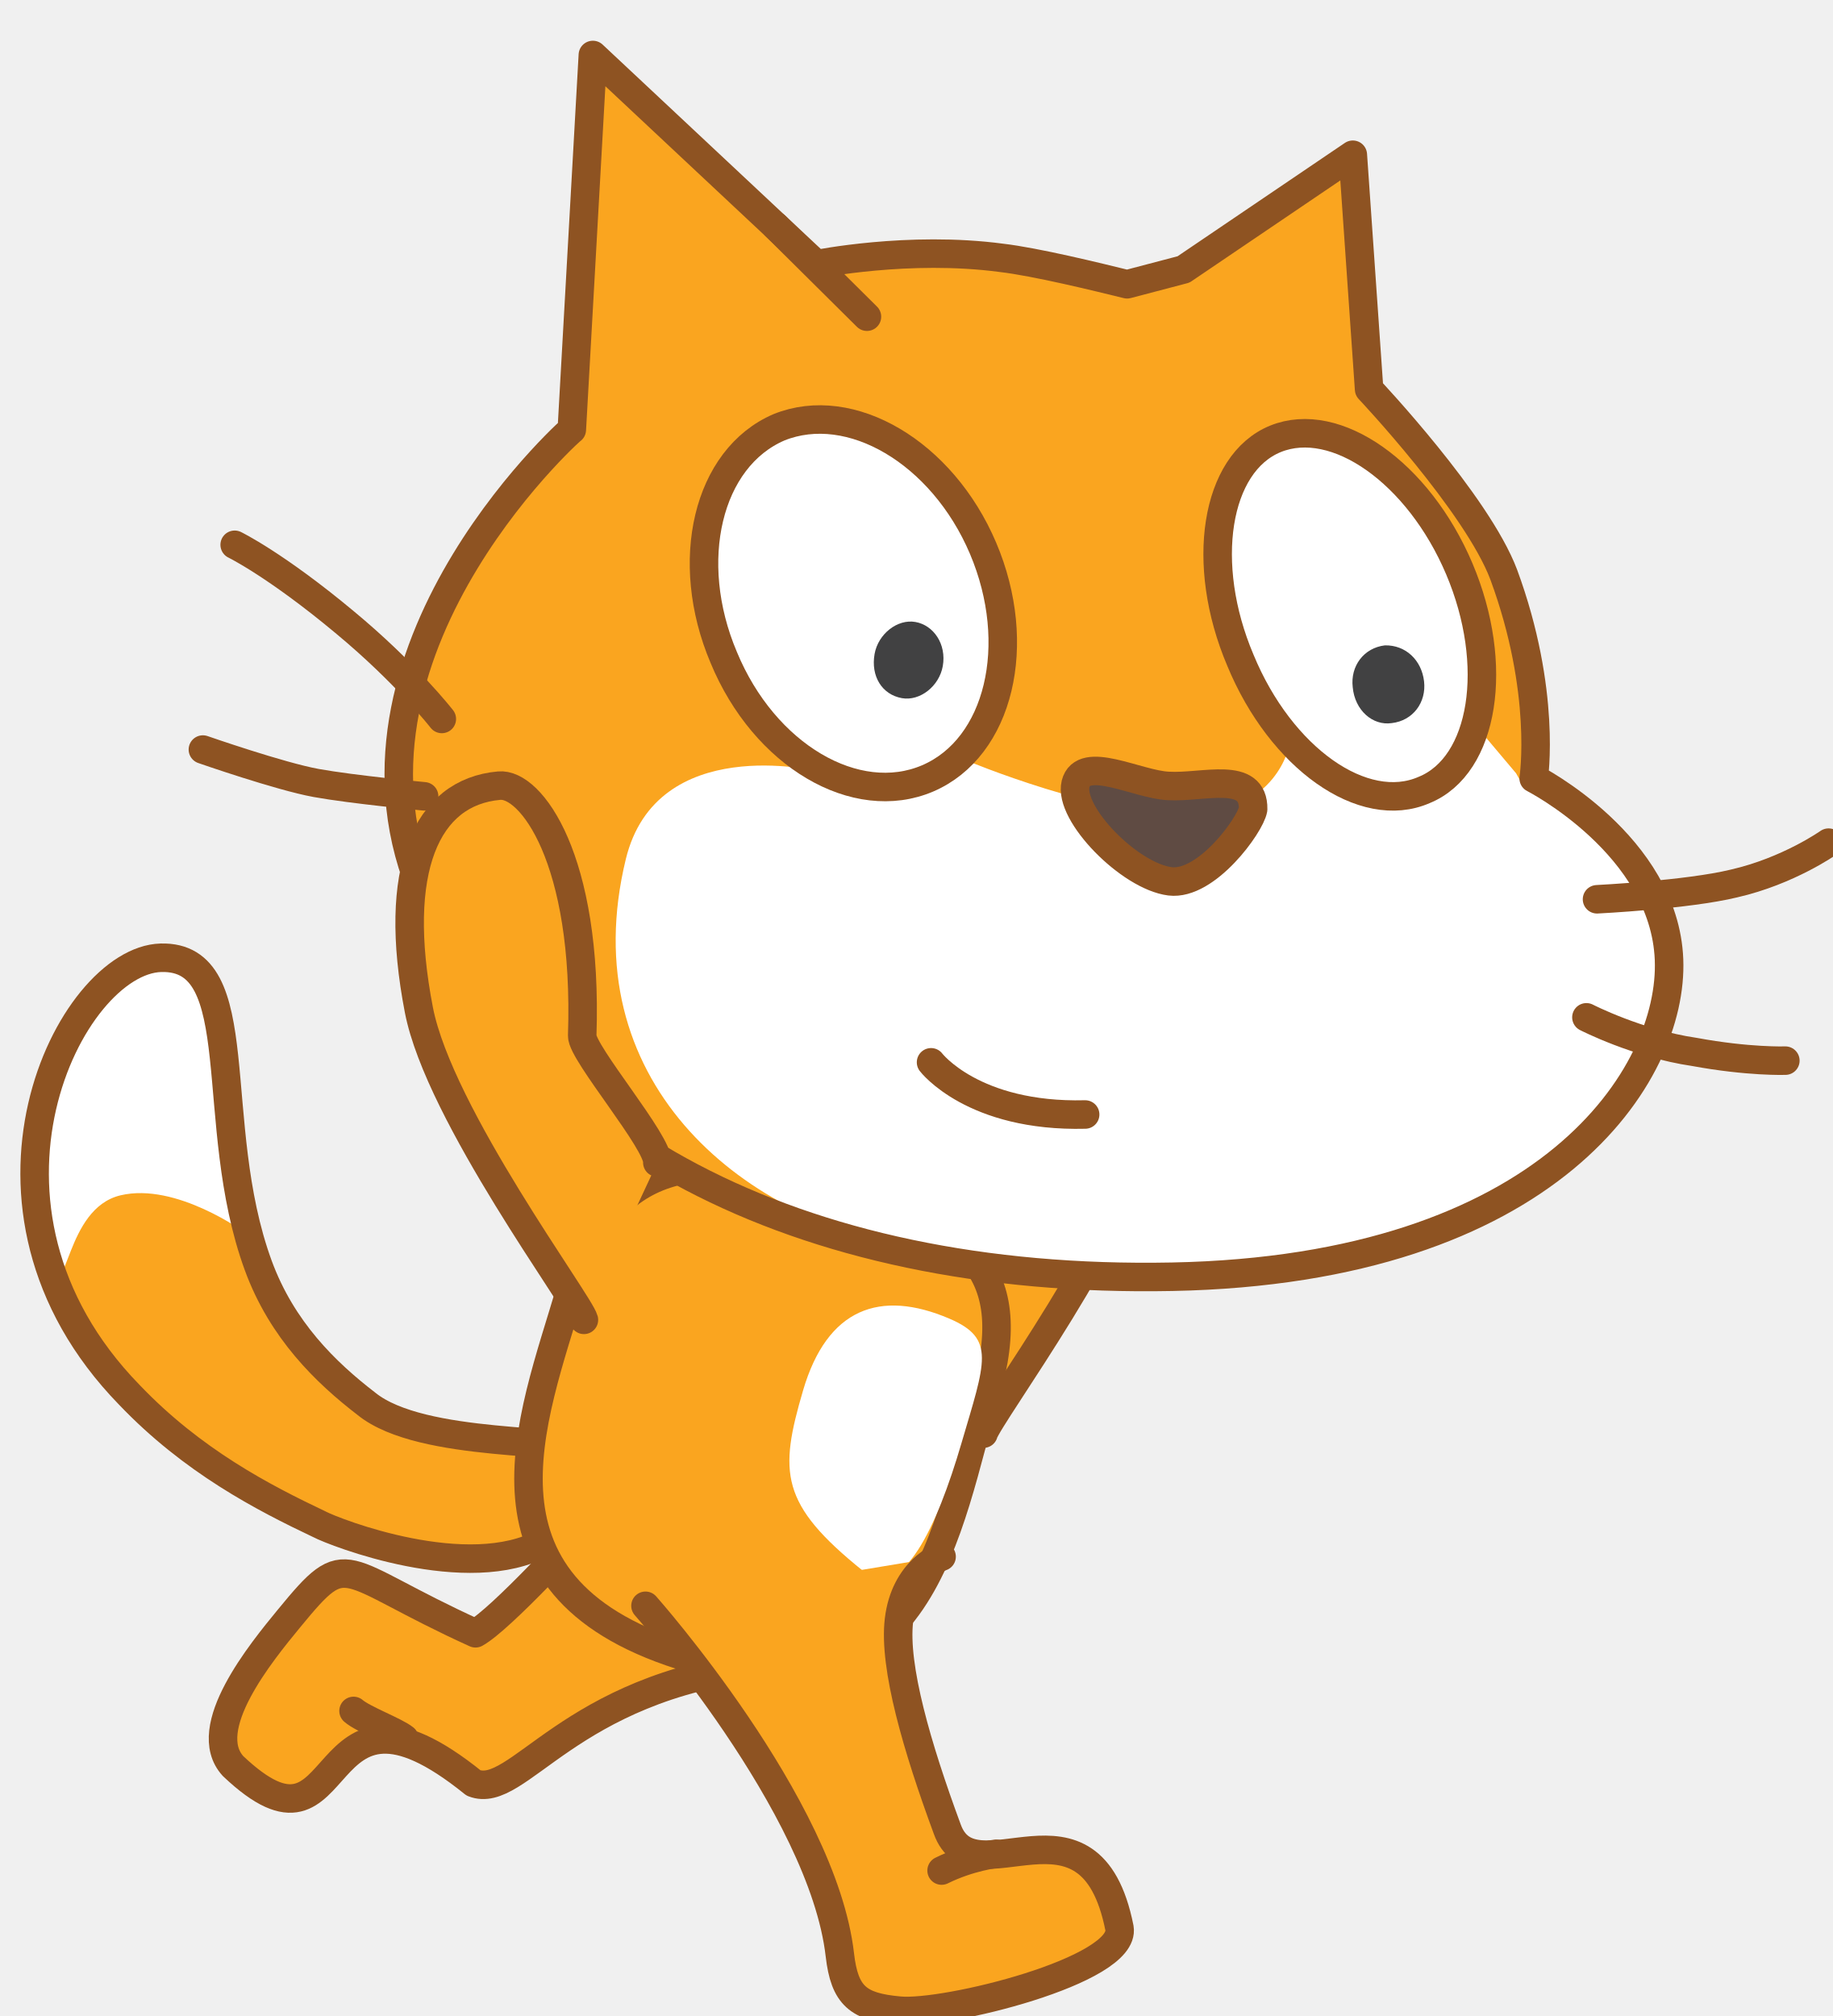
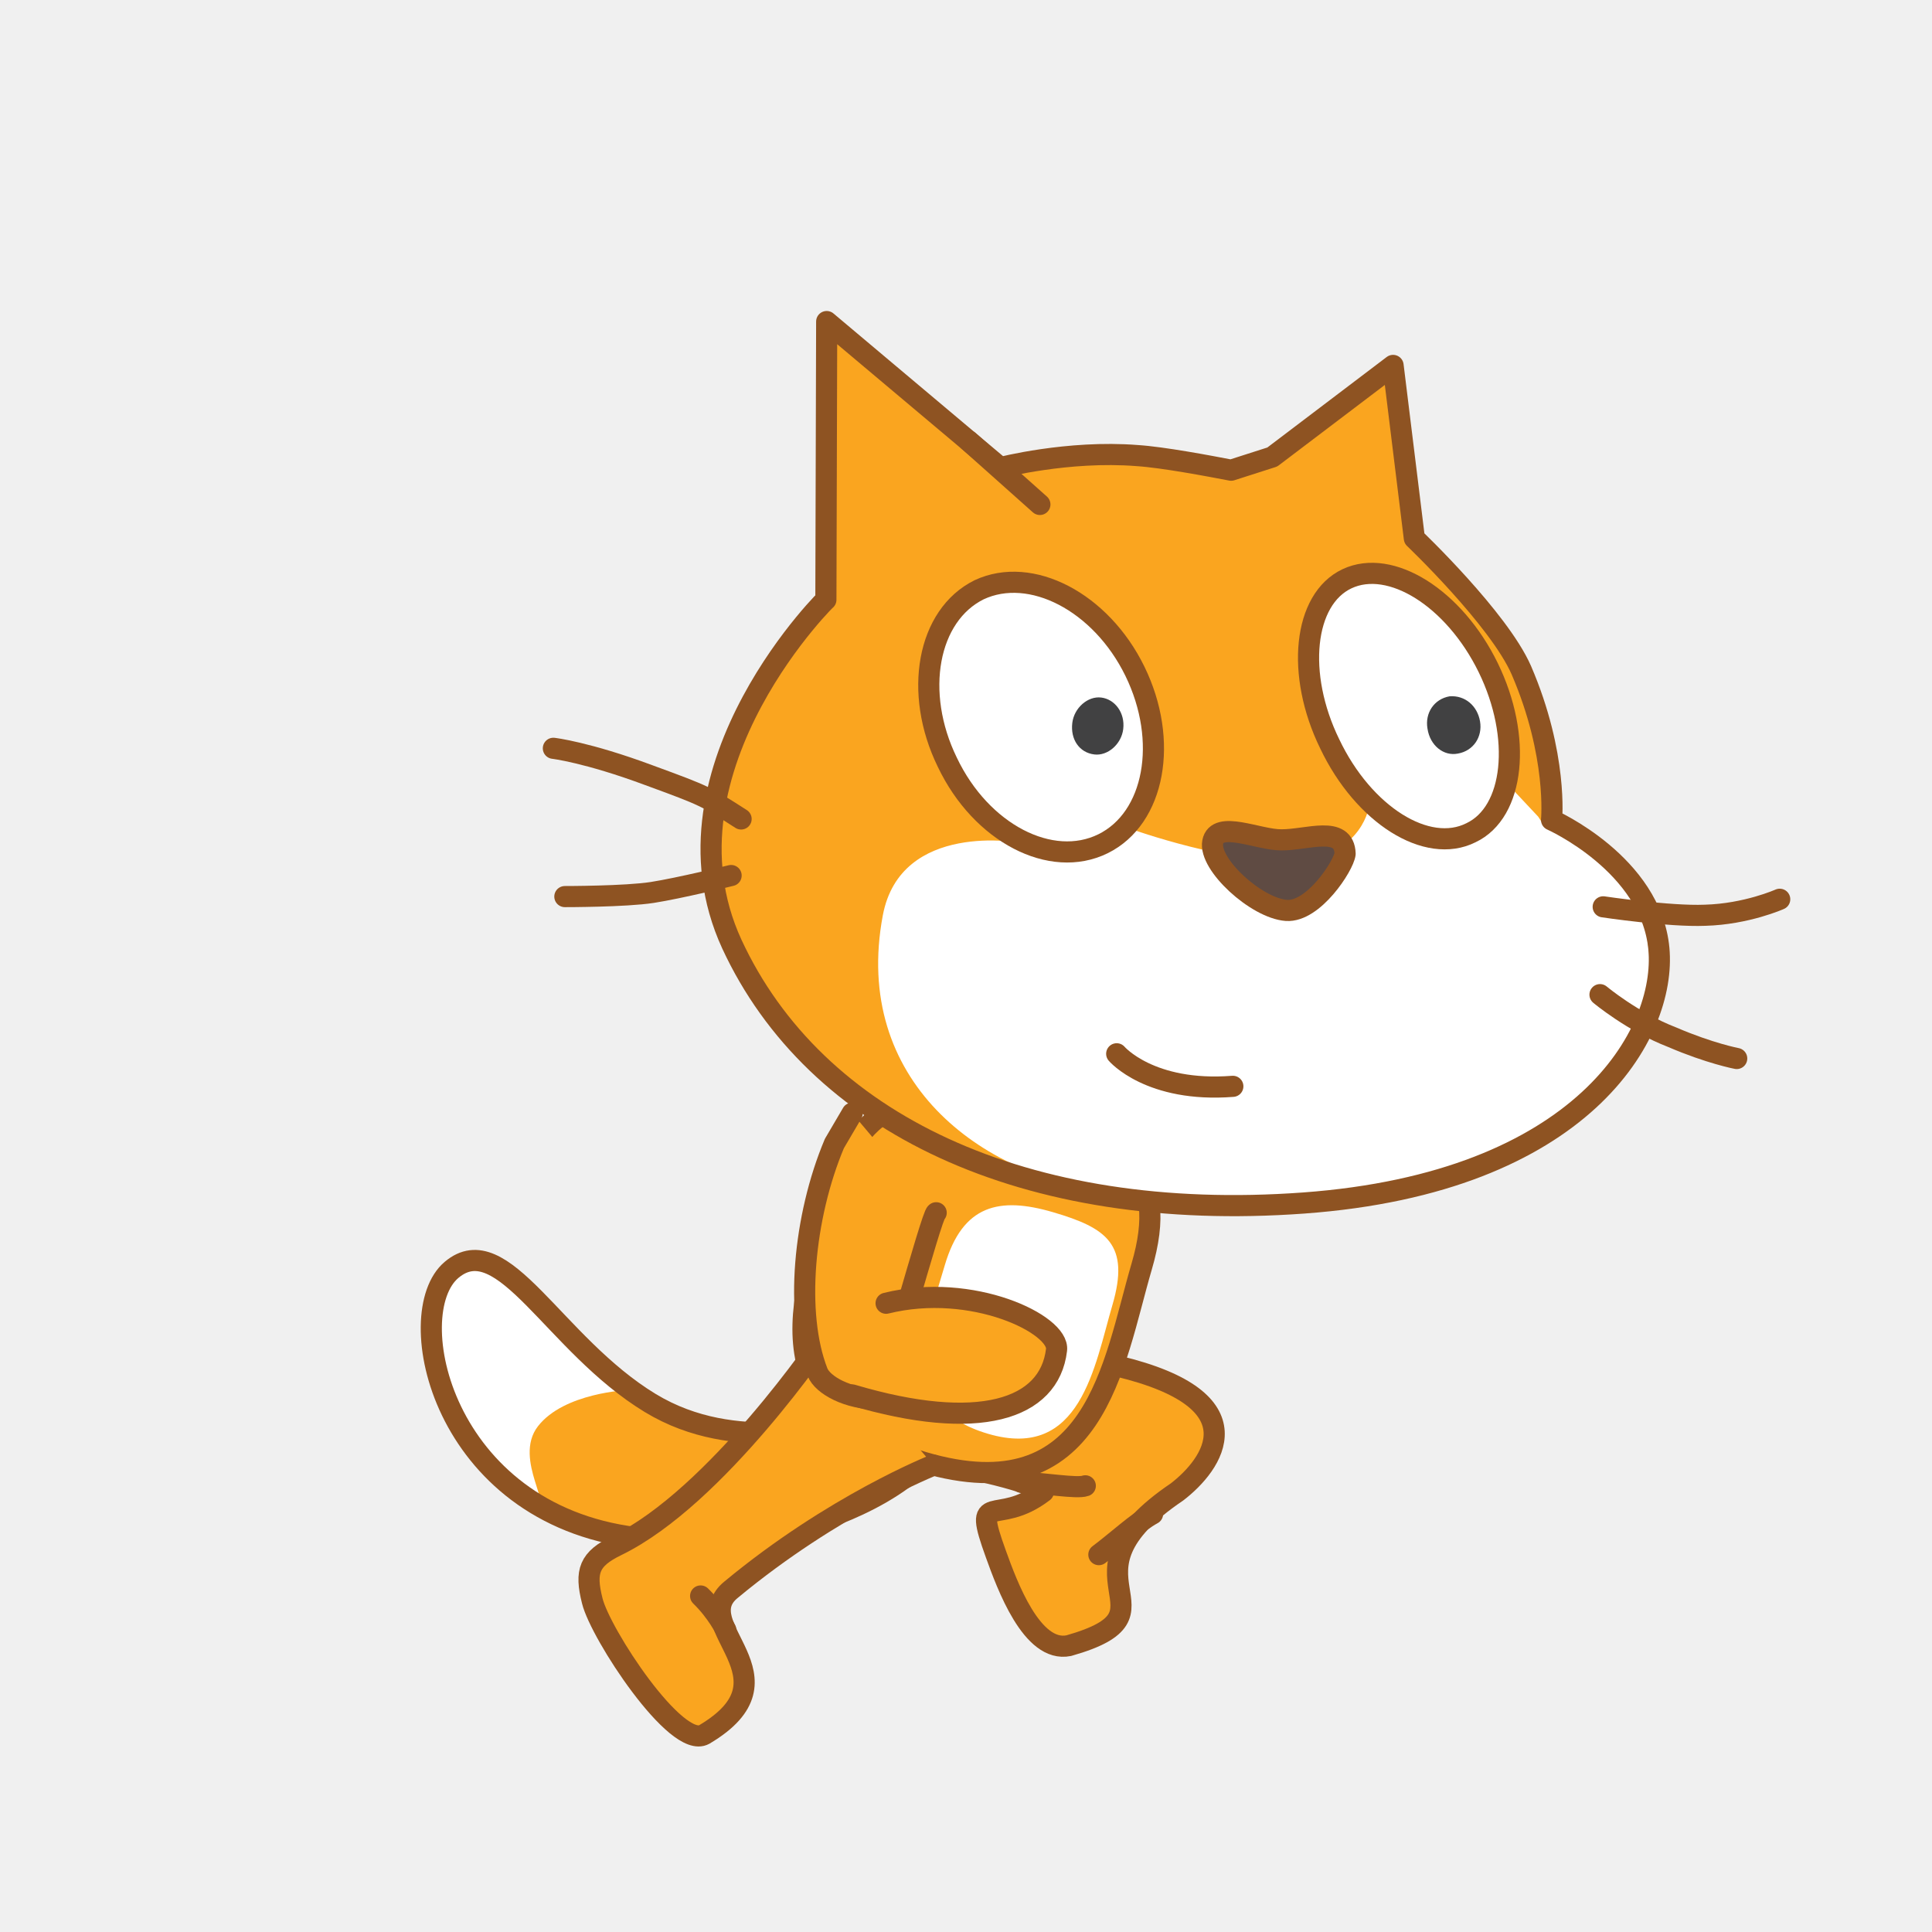
- <svg xmlns="http://www.w3.org/2000/svg" version="1.1" width="90" height="99" viewBox="-1 -1 90 99">
-   <g id="ID0.8003282914869487" transform="matrix(1, 0, 0, 1, 0, 1)">
-     <path id="ID0.1790580078959465_42_" fill="#FAA51F" stroke="#8E5322" stroke-width="1.4" stroke-linecap="round" stroke-linejoin="round" d="M 43.692 60.675 C 43.599 59.722 47.409 55.292 47.380 54.452 C 47.086 45.749 49.917 42.016 51.460 42.169 C 55.049 42.487 56.733 46.296 55.400 53.185 C 54.405 58.330 47.520 67.554 47.296 68.402 " />
-     <path id="ID0.527006761636585_19_" fill="#FAA51F" stroke="#8E5322" stroke-width="1.4" stroke-linecap="round" stroke-linejoin="round" d="M 27.473 73.257 C 27.473 73.257 23.610 77.509 22.350 78.206 C 15.547 75.116 16.162 73.864 13.194 77.476 C 11.831 79.134 8.758 82.878 10.444 84.726 C 16.321 90.296 14.069 78.945 22.257 85.558 C 24.443 86.413 26.902 80.865 36.446 79.788 " />
-     <path id="ID0.8937406223267317_26_" fill="#FAA51F" stroke="#8E5322" stroke-width="1.4" stroke-linecap="round" stroke-linejoin="round" d="M 18.861 83.376 C 18.408 83.011 16.840 82.435 16.361 82.019 " />
-     <path id="ID0.8535828334279358_16_" fill="#FAA51F" d="M 16.991 66.935 C 15.003 65.406 12.845 63.320 11.681 60.142 C 9.109 53.113 11.366 44.913 6.903 45.033 C 2.439 45.155 -3.672 57.233 5.352 66.497 C 8.456 69.749 11.924 71.544 14.688 72.854 C 15.416 73.241 21.990 75.809 25.700 73.750 C 29.411 71.687 28.344 70.184 27.835 69.336 C 27.301 68.583 19.733 69.165 16.991 66.935 Z " />
-     <path id="ID0.914295740891248_16_" fill="#FFFFFF" d="M 7.121 44.983 C 5.035 44.669 1.713 48.479 0.911 52.092 C 0.209 55.729 0.936 58.590 1.421 60.362 C 2.345 62.036 2.174 57.354 4.913 56.700 C 7.654 56.044 11.050 58.542 11.050 58.542 C 11.050 58.542 10.227 53.183 9.839 50.200 C 9.595 47.458 9.256 45.517 7.121 44.983 Z " />
-     <path id="ID0.40227043256163597_16_" fill="none" stroke="#8E5322" stroke-width="1.4" stroke-linecap="round" stroke-linejoin="round" d="M 16.991 66.935 C 15.003 65.406 12.845 63.320 11.681 60.142 C 9.109 53.113 11.366 44.913 6.903 45.033 C 2.439 45.155 -3.672 57.233 5.352 66.497 C 8.456 69.749 11.924 71.544 14.688 72.854 C 15.416 73.241 21.990 75.809 25.700 73.750 C 29.411 71.687 28.344 70.184 27.835 69.336 C 27.301 68.583 19.733 69.165 16.991 66.935 Z " />
-     <path id="ID0.46792364912107587_16_" fill="#FAA51F" stroke="#8E5322" stroke-width="1.4" stroke-linecap="round" stroke-linejoin="round" d="M 47.387 66.489 C 45.500 72.917 44.371 82.800 32.953 79.448 C 21.533 76.098 25.125 67.770 27.012 61.343 C 28.899 54.913 33.338 54.341 39.768 56.228 C 46.198 58.115 49.273 60.060 47.387 66.489 Z " />
-     <path id="ID0.38032895559445024_22_" fill="#FFFFFF" d="M 46.205 68.898 C 45.021 72.929 43.322 76.704 41.381 75.143 C 37.286 71.852 37.254 70.305 38.437 66.274 C 39.621 62.245 42.217 61.300 45.619 62.754 C 47.916 63.737 47.387 64.869 46.205 68.898 Z " />
-     <path id="ID0.007584026083350182_16_" fill="#FAA51F" stroke="#8E5322" stroke-width="1.4" stroke-linecap="round" stroke-linejoin="round" d="M 45.238 74.442 C 45.238 74.442 43.439 75.083 43.145 77.557 C 42.873 79.852 44.041 83.827 45.513 87.815 C 46.792 91.407 52.529 85.407 53.972 92.682 C 54.327 94.762 45.392 96.963 43.156 96.737 C 41.138 96.555 40.474 96.010 40.242 94.001 C 39.404 86.667 30.697 76.856 30.697 76.856 " />
-     <path id="ID0.31672530295327306_16_" fill="#FAA51F" stroke="#8E5322" stroke-width="1.4" stroke-linecap="round" stroke-linejoin="round" d="M 47.916 89.034 C 47.916 89.034 46.607 89.180 45.238 89.858 " />
-     <path id="ID0.2591130444779992_16_" fill="#FAA51F" d="M 54.348 11.960 C 52.888 11.601 49.872 10.860 48.182 10.663 C 43.616 10.054 39.085 10.977 39.085 10.977 L 28.113 0.700 L 27.079 19.102 C 27.809 18.420 14.868 29.528 19.641 41.549 C 24.495 53.684 38.011 61.061 56.561 60.697 C 75.110 60.334 81.180 50.750 80.959 45.125 C 80.739 39.500 74.313 36.225 74.313 36.225 C 74.313 36.225 74.966 31.973 72.841 26.215 C 71.531 22.731 66.231 17.117 66.231 17.117 L 65.431 5.599 L 57.118 11.232 L 54.348 11.960 Z " />
-     <path id="ID0.3588979784399271_16_" fill="#FFFFFF" d="M 73.445 35.970 L 71.431 33.581 L 62.311 34.602 C 62.311 34.602 61.735 37.850 57.443 38.004 C 53.150 38.154 46.439 35.338 46.439 35.338 L 39.132 35.869 C 39.132 35.869 31.244 33.959 29.731 40.191 C 27.103 50.998 35.333 57.841 43.719 59.230 C 49.135 60.191 52.702 60.113 56.665 60.107 C 74.142 60.062 80.783 50.679 80.269 45.002 C 80.048 39.377 73.831 36.647 73.831 36.647 L 73.445 35.970 Z " />
-     <path id="ID0.2727069961838424_16_" fill="none" stroke="#8E5322" stroke-width="1.4" stroke-linecap="round" stroke-linejoin="round" d="M 77.423 42.161 C 77.423 42.161 81.872 41.940 84.147 41.386 C 86.829 40.773 88.793 39.380 88.793 39.380 " />
-     <path id="ID0.5861211125738919_16_" fill="none" stroke="#8E5322" stroke-width="1.4" stroke-linecap="round" stroke-linejoin="round" d="M 76.902 47.958 C 76.902 47.958 79.413 49.249 82.192 49.655 C 84.863 50.149 86.671 50.085 86.671 50.085 " />
-     <path id="ID0.4793355236761272_16_" fill="none" stroke="#8E5322" stroke-width="1.4" stroke-linecap="round" stroke-linejoin="round" d="M 37.083 9.099 L 41.572 13.552 " />
-     <path id="ID0.48413723474368453_16_" fill="none" stroke="#8E5322" stroke-width="1.4" stroke-linecap="round" stroke-linejoin="round" d="M 54.348 11.960 C 52.888 11.601 49.872 10.860 48.182 10.663 C 43.616 10.054 39.085 10.977 39.085 10.977 L 28.113 0.700 L 27.079 19.102 C 27.809 18.420 14.868 29.528 19.641 41.549 C 24.495 53.684 38.011 61.061 56.561 60.697 C 75.110 60.334 81.180 50.750 80.959 45.125 C 80.739 39.500 74.313 36.225 74.313 36.225 C 74.313 36.225 74.966 31.973 72.841 26.215 C 71.531 22.731 66.231 17.117 66.231 17.117 L 65.431 5.599 L 57.118 11.232 L 54.348 11.960 Z " />
-     <path id="ID0.9024141579866409_16_" fill="none" stroke="#8E5322" stroke-width="1.4" stroke-linecap="round" stroke-linejoin="round" d="M 8.963 34.808 C 8.963 34.808 12.759 36.132 14.532 36.451 C 16.308 36.773 19.827 37.105 19.827 37.105 " />
-     <path id="ID0.16030752705410123_16_" fill="none" stroke="#8E5322" stroke-width="1.4" stroke-linecap="round" stroke-linejoin="round" d="M 20.696 33.306 C 20.696 33.306 18.941 31.048 15.904 28.536 C 12.535 25.729 10.524 24.753 10.524 24.753 " />
-     <path id="ID0.40023312577977777_16_" fill="#FFFFFF" stroke="#8E5322" stroke-width="1.4" stroke-linecap="round" stroke-linejoin="round" d="M 70.658 25.929 C 72.661 30.652 71.886 35.593 68.932 36.794 C 65.958 38.095 61.896 35.239 59.908 30.417 C 57.902 25.694 58.679 20.753 61.633 19.550 C 64.592 18.351 68.653 21.204 70.658 25.929 Z " />
-     <path id="ID0.43813491938635707_16_" fill="#414142" d="M 68.929 31.456 C 69.051 32.493 68.383 33.390 67.346 33.509 C 66.408 33.650 65.528 32.882 65.426 31.745 C 65.305 30.710 65.971 29.813 67.008 29.692 C 68.028 29.671 68.808 30.419 68.929 31.456 " />
-     <path id="ID0.4253597157076001_16_" fill="#FFFFFF" stroke="#8E5322" stroke-width="1.4" stroke-linecap="round" stroke-linejoin="round" d="M 47.274 24.923 C 49.279 29.648 48.072 34.714 44.555 36.224 C 41.035 37.730 36.527 35.101 34.538 30.281 C 32.535 25.558 33.738 20.490 37.255 18.982 C 40.758 17.571 45.267 20.200 47.274 24.923 Z " />
-     <path id="ID0.814307457767427_16_" fill="#414142" d="M 45.296 30.712 C 45.122 31.696 44.175 32.442 43.289 32.284 C 42.305 32.108 41.755 31.200 41.947 30.116 C 42.121 29.132 43.068 28.386 43.954 28.544 C 44.840 28.700 45.488 29.628 45.296 30.712 " />
-     <path id="ID0.5240494590252638_16_" fill="#5F4B43" stroke="#8E5322" stroke-width="1.4" stroke-linecap="round" stroke-linejoin="round" d="M 56.373 36.595 C 58.083 36.695 60.574 35.818 60.536 37.741 C 60.396 38.526 58.243 41.499 56.455 41.280 C 54.468 41.030 51.459 37.956 51.818 36.497 C 52.180 35.038 54.860 36.530 56.373 36.595 Z " />
-     <path id="ID0.046259244438260794_16_" fill="#FFFFFF" stroke="#8E5322" stroke-width="1.4" stroke-linecap="round" stroke-linejoin="round" d="M 44.720 50.167 C 44.720 50.167 46.778 52.868 52.287 52.730 " />
-     <path id="ID0.1790580078959465_41_" fill="#FAA51F" stroke="#8E5322" stroke-width="1.4" stroke-linecap="round" stroke-linejoin="round" d="M 31.278 55.087 C 31.371 54.134 27.561 49.704 27.590 48.864 C 27.884 40.161 25.053 36.428 23.510 36.581 C 19.921 36.899 18.237 40.708 19.570 47.597 C 20.565 52.742 27.450 61.966 27.674 62.814 " />
+ <svg xmlns="http://www.w3.org/2000/svg" version="1.1" x="0px" y="0px" width="128px" height="128px" viewBox="-27.875 -20.604 128 128" enable-background="new -27.875 -20.604 128 128" xml:space="preserve">
+   <defs />
+   <g>
+     <path id="ID0.527006761636585_19_" fill="#FAA51F" stroke="#8E5322" stroke-width="1.4" stroke-linecap="round" stroke-linejoin="round" d="   M34.83,76.401c0,0,5.311,0.967,6.424,1.828c-3.123,2.396-4.74-0.268-3.148,4.129c0.73,2.02,2.381,6.572,4.83,6.066   c7.791-2.211-1.305-4.455,7.17-10.184c2.344-1.801,5.525-6.074-3.934-8.334" />
+     <path id="ID0.8937406223267317_35_" fill="#FAA51F" stroke="#8E5322" stroke-width="1.4" stroke-linecap="round" stroke-linejoin="round" d="   M48.486,79.696c-0.996,0.535-2.426,1.855-3.559,2.699" />
+     <path id="ID0.8937406223267317_26_" fill="#FAA51F" stroke="#8E5322" stroke-width="1.4" stroke-linecap="round" stroke-linejoin="round" d="   M44.029,77.835c-0.547,0.205-2.867-0.203-4.223-0.23" />
+     <path id="ID0.8535828334279358_16_" fill="#FAA51F" d="M23.595,74.338c-2.508,0.048-5.496-0.234-8.39-1.989   C8.806,68.461,5.448,60.65,2.039,63.531c-3.411,2.881-0.642,16.133,12.191,17.733c4.452,0.603,8.283-0.164,11.261-0.867   c0.81-0.151,7.548-2.248,9.159-6.175s-0.16-4.437-1.088-4.78C32.675,69.189,27.129,74.367,23.595,74.338z" />
+     <path id="ID0.914295740891248_16_" fill="#FFFFFF" d="M2.179,63.357c-1.826,1.057-2.043,6.104-0.413,9.427   c1.724,3.28,4.077,5.063,5.563,6.142c1.766,0.731-1.29-2.817,0.439-5.04c1.731-2.226,5.944-2.394,5.944-2.394   s-3.989-3.67-6.155-5.759C5.655,63.744,4.178,62.44,2.179,63.357z" />
+     <path id="ID0.40227043256163597_16_" fill="none" stroke="#8E5322" stroke-width="1.4" stroke-linecap="round" stroke-linejoin="round" d="   M23.595,74.338c-2.508,0.048-5.496-0.234-8.39-1.989C8.806,68.461,5.448,60.65,2.039,63.531   c-3.411,2.881-0.642,16.133,12.191,17.733c4.452,0.603,8.283-0.164,11.261-0.867c0.81-0.151,7.548-2.248,9.159-6.175   s-0.16-4.437-1.088-4.78C32.675,69.189,27.129,74.367,23.595,74.338z" />
+     <path id="ID0.46792364912107587_16_" fill="#FAA51F" stroke="#8E5322" stroke-width="1.4" stroke-linecap="round" stroke-linejoin="round" d="   M47.76,63.321c-1.887,6.43-3.016,16.313-14.436,12.961c-11.418-3.352-7.826-11.678-5.939-18.107s6.326-7.002,12.756-5.115   C46.568,54.948,49.646,56.894,47.76,63.321z" />
+     <path id="ID0.007584026083350182_16_" fill="#FAA51F" stroke="#8E5322" stroke-width="1.4" stroke-linecap="round" stroke-linejoin="round" d="   M33.959,76.47c0,0-6.594,2.605-13.396,8.246c-2.963,2.398,4.602,5.818-1.781,9.596c-1.844,1.023-6.887-6.674-7.418-8.857   c-0.498-1.965-0.203-2.771,1.615-3.658c6.641-3.225,13.771-13.805,13.771-13.805" />
+     <path id="ID0.31672530295327306_16_" fill="#FAA51F" stroke="#8E5322" stroke-width="1.4" stroke-linecap="round" stroke-linejoin="round" d="   M20.211,87.384c0,0-0.57-1.186-1.668-2.25" />
+     <path id="ID0.38032895559445024_22_" fill="#FFFFFF" d="M45.824,65.863c-1.184,4.031-2.094,10.33-8.234,8.527   c-6.141-1.801-4.057-7.129-2.873-11.16s3.631-4.563,7.182-3.52C45.449,60.752,47.006,61.836,45.824,65.863z" />
+     <path id="ID0.2591130444779992_16_" fill="#FAA51F" d="M53.691,10.548c-1.477-0.283-4.529-0.861-6.229-0.969   c-4.59-0.363-9.064,0.799-9.064,0.799L26.895,0.7l-0.053,18.432c0.693-0.721-11.639,11.061-6.232,22.809   C26.1,53.8,39.992,60.448,58.494,59.099c18.504-1.35,24.055-11.244,23.536-16.85c-0.52-5.605-7.111-8.533-7.111-8.533   s0.426-4.281-2.003-9.92c-1.494-3.408-7.086-8.732-7.086-8.732L64.42,3.606l-8.002,6.068L53.691,10.548z" />
+     <path id="ID0.3588979784399271_16_" fill="#FFFFFF" d="M74.039,33.507l-2.138-2.279l-9.052,1.506c0,0-0.402,3.275-4.682,3.656   c-4.279,0.379-11.131-2.076-11.131-2.076l-7.266,0.918c0,0-7.979-1.486-9.158,4.818c-2.051,10.93,6.533,17.328,14.98,18.266   c5.459,0.674,9.02,0.406,12.975,0.188c17.45-0.975,23.583-10.697,22.767-16.342c-0.521-5.604-6.873-7.998-6.873-7.998L74.039,33.507   z" />
+     <path id="ID0.2727069961838424_16_" fill="none" stroke="#8E5322" stroke-width="1.4" stroke-linecap="round" stroke-linejoin="round" d="   M78.341,39.476c0,0,4.405,0.657,6.745,0.558c2.751-0.074,4.95-1.06,4.95-1.06" />
+     <path id="ID0.5861211125738919_16_" fill="none" stroke="#8E5322" stroke-width="1.4" stroke-linecap="round" stroke-linejoin="round" d="   M78.129,45.294c0,0,2.164,1.812,4.786,2.822c2.494,1.073,4.272,1.408,4.272,1.408" />
+     <path id="ID0.4793355236761272_16_" fill="none" stroke="#8E5322" stroke-width="1.4" stroke-linecap="round" stroke-linejoin="round" d="   M36.299,8.608l4.721,4.209" />
+     <path id="ID0.48413723474368453_16_" fill="none" stroke="#8E5322" stroke-width="1.4" stroke-linecap="round" stroke-linejoin="round" d="   M53.691,10.548c-1.477-0.283-4.529-0.861-6.229-0.969c-4.59-0.363-9.064,0.799-9.064,0.799L26.895,0.7l-0.053,18.432   c0.693-0.721-11.639,11.061-6.232,22.809C26.1,53.8,39.992,60.448,58.494,59.099c18.504-1.35,24.055-11.244,23.536-16.85   c-0.52-5.605-7.111-8.533-7.111-8.533s0.426-4.281-2.003-9.92c-1.494-3.408-7.086-8.732-7.086-8.732L64.42,3.606l-8.002,6.068   L53.691,10.548z" />
+     <path id="ID0.9024141579866409_16_" fill="none" stroke="#8E5322" stroke-width="1.4" stroke-linecap="round" stroke-linejoin="round" d="   M9.548,38.797c0,0,4.019,0.004,5.8-0.275c1.783-0.278,5.215-1.12,5.215-1.12" />
+     <path id="ID0.16030752705410123_16_" fill="none" stroke="#8E5322" stroke-width="1.4" stroke-linecap="round" stroke-linejoin="round" d="   M21.225,33.655c-2.338-1.499-2.318-1.511-6.107-2.899c-4.109-1.529-6.331-1.783-6.331-1.783" />
+     <path id="ID0.40023312577977777_16_" fill="#FFFFFF" stroke="#8E5322" stroke-width="1.4" stroke-linecap="round" stroke-linejoin="round" d="   M70.722,23.626c2.252,4.609,1.74,9.586-1.146,10.943c-2.9,1.455-7.109-1.178-9.352-5.887c-2.254-4.609-1.74-9.586,1.146-10.943   C64.26,16.382,68.468,19.017,70.722,23.626z" />
+     <path id="ID0.43813491938635707_16_" fill="#414142" d="M70.181,27.188c0.177,1.027-0.441,1.959-1.471,2.135   c-0.931,0.188-1.849-0.531-2.011-1.658c-0.178-1.029,0.44-1.961,1.469-2.137C69.187,25.452,70.005,26.159,70.181,27.188" />
+     <path id="ID0.4253597157076001_16_" fill="#FFFFFF" stroke="#8E5322" stroke-width="1.4" stroke-linecap="round" stroke-linejoin="round" d="   M47.316,23.868c2.254,4.611,1.32,9.734-2.111,11.428c-3.434,1.693-8.076-0.691-10.318-5.4c-2.254-4.609-1.32-9.734,2.111-11.428   C40.418,16.872,45.063,19.259,47.316,23.868z" />
+     <path id="ID0.814307457767427_16_" fill="#414142" d="M46.541,27.704c-0.121,0.992-1.025,1.787-1.918,1.676   c-0.992-0.121-1.59-1.002-1.455-2.092c0.121-0.992,1.025-1.789,1.918-1.678C45.98,25.72,46.676,26.612,46.541,27.704" />
+     <path id="ID0.5240494590252638_16_" fill="#5F4B43" stroke="#8E5322" stroke-width="1.4" stroke-linecap="round" stroke-linejoin="round" d="   M57.023,35.038c1.713,0.01,4.156-1,4.219,0.924c-0.098,0.793-2.088,3.873-3.887,3.752c-1.998-0.145-5.164-3.055-4.883-4.531   S55.51,35.054,57.023,35.038z" />
+     <path id="ID0.046259244438260794_16_" fill="#FFFFFF" stroke="#8E5322" stroke-width="1.4" stroke-linecap="round" stroke-linejoin="round" d="   M46.109,49.212c0,0,2.201,2.586,7.695,2.156" />
+     <path id="ID0.15909873321652412_36_" fill="#FAA51F" stroke="#8E5322" stroke-width="1.4" stroke-linecap="round" stroke-linejoin="round" d="   M34.15,59.744c-0.269-0.003-3.588,12.346-3.848,12.346c-2.011,0.001-3.677-0.931-4.011-1.777c-1.52-3.871-0.933-10.297,1.114-15.155   l1.181-2.012" />
+     <path id="ID0.1790580078959465_40_" fill="#FAA51F" stroke="#8E5322" stroke-width="1.4" stroke-linecap="round" stroke-linejoin="round" d="   M30.831,65.739c5.71-1.414,11.507,1.403,11.292,3.092c-0.472,3.977-5.186,5.461-13.536,2.984" />
  </g>
</svg>
